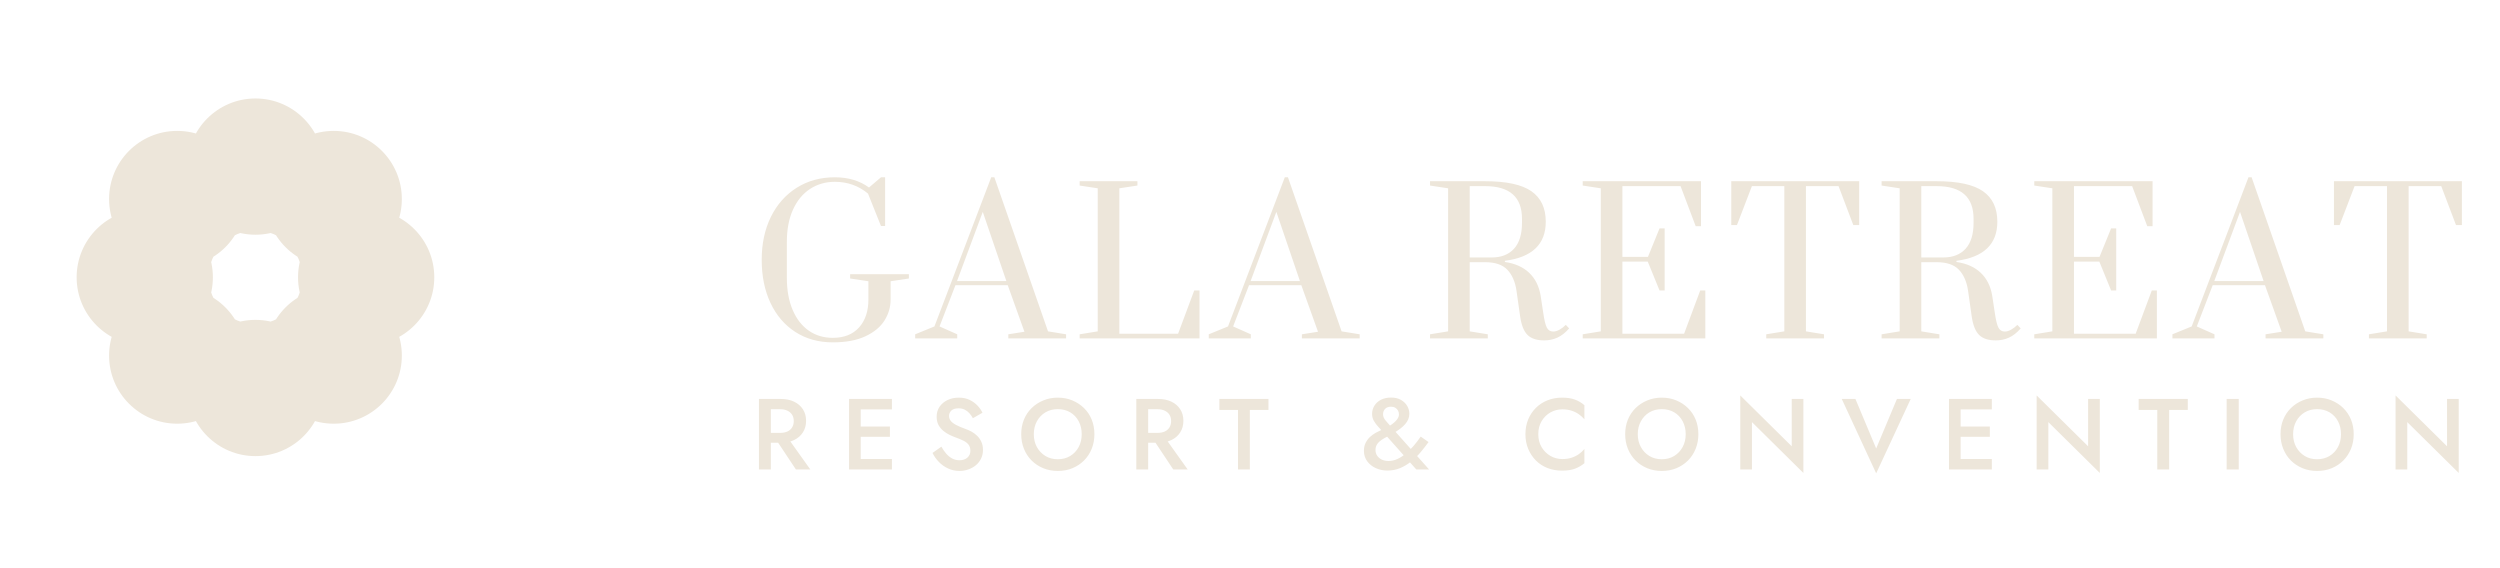
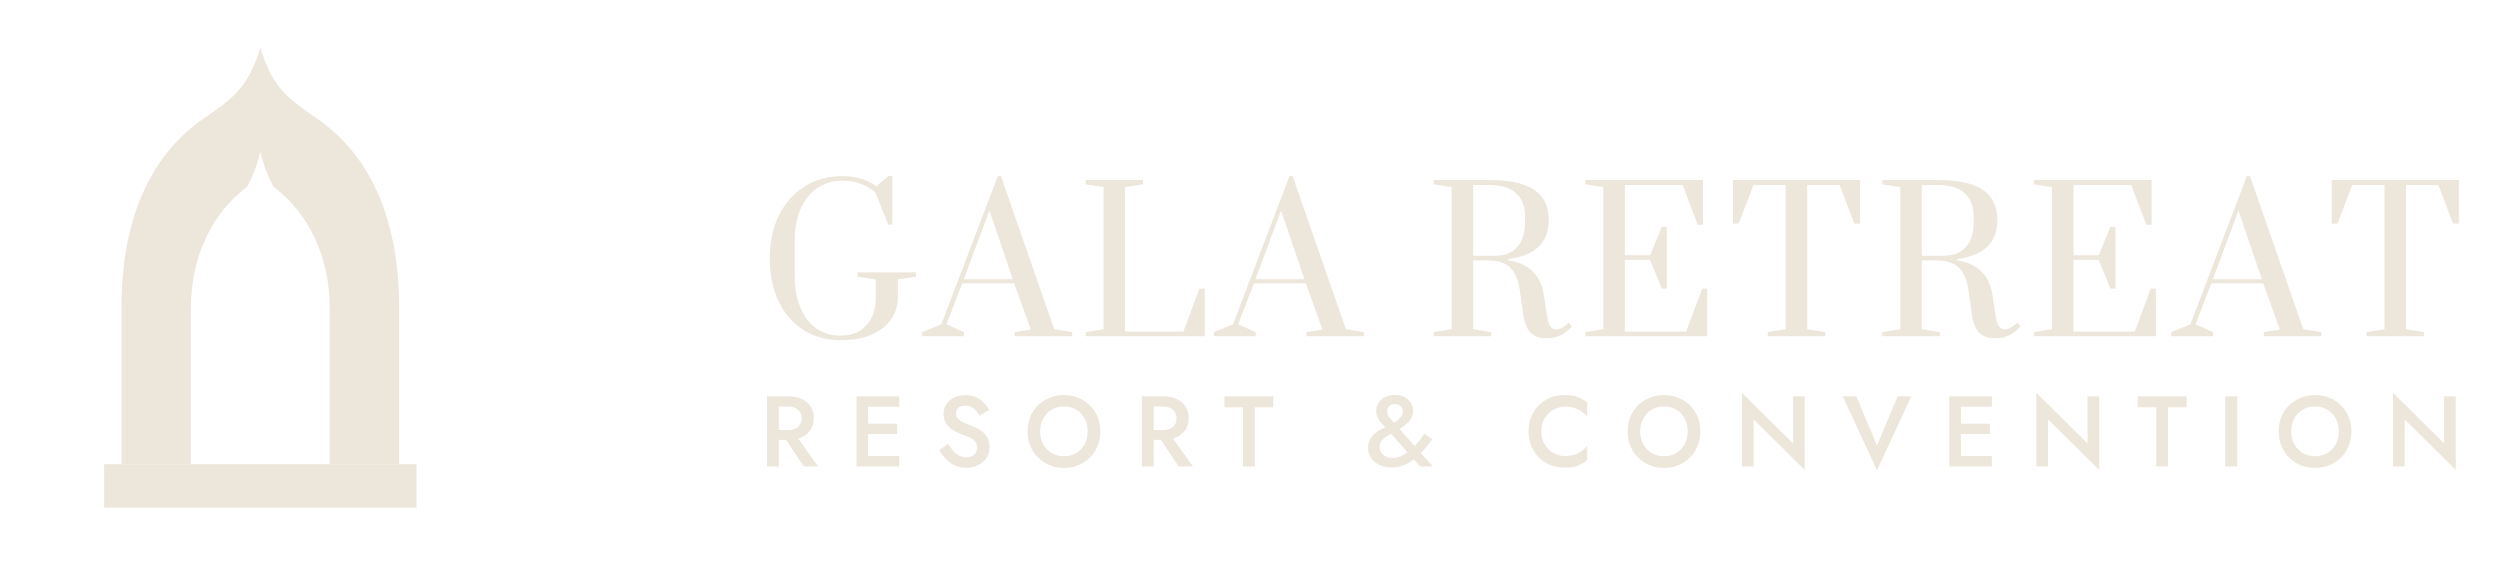
- <svg xmlns="http://www.w3.org/2000/svg" viewBox="0 0 458 104" width="458" height="104" role="img" aria-label="Gala Retreat, Resort and Convention">
-   <g transform="translate(0 4) scale(0.78)">
-     <path fill="#EDE6DA" d="M44.00 34 a16 16 0 1 0 32.00 0 a16 16 0 1 0 -32.00 0 Z M62.38 41.615 a16 16 0 1 0 32.00 0 a16 16 0 1 0 -32.00 0 Z M70.00 60 a16 16 0 1 0 32.00 0 a16 16 0 1 0 -32.00 0 Z M62.38 78.385 a16 16 0 1 0 32.00 0 a16 16 0 1 0 -32.00 0 Z M44.00 86 a16 16 0 1 0 32.00 0 a16 16 0 1 0 -32.00 0 Z M25.62 78.385 a16 16 0 1 0 32.00 0 a16 16 0 1 0 -32.00 0 Z M18.00 60 a16 16 0 1 0 32.00 0 a16 16 0 1 0 -32.00 0 Z M25.62 41.615 a16 16 0 1 0 32.00 0 a16 16 0 1 0 -32.00 0 Z M34.00 60 a26 26 0 1 0 52.00 0 a26 26 0 1 0 -52.00 0 Z M49.00 60 a11 11 0 1 1 22.00 0 a11 11 0 1 1 -22.00 0 Z" />
+ <svg xmlns="http://www.w3.org/2000/svg" viewBox="0 0 461 104" width="461" height="104" role="img" aria-label="Gala Retreat, Resort and Convention">
+   <g transform="translate(0 4) scale(0.8)">
+     <g transform="translate(0 8)" fill="#EDE6DA">
+       <path fill-rule="evenodd" d="M28 94 L28 58 C28 37 35 23 46 15 C53 10 57 8 60 -2 C63 8 67 10 74 15 C85 23 92 37 92 58 L92 94 Z M44 94 L44 58 C44 46 49 36 57 30 C58 28 59 26 60 22 C61 26 62 28 63 30 C71 36 76 46 76 58 L76 94 Z" />
+       <path d="M24 94 L96 94 L96 104 L24 104 Z" />
+     </g>
  </g>
-   <path transform="translate(137.6 62) scale(0.36)" d="M41.60 2Q30.70 2 22.50-3.30Q14.30-8.60 9.85-18.10Q5.40-27.60 5.40-40Q5.40-52.40 10.10-61.90Q14.80-71.40 23.25-76.70Q31.70-82 42.60-82Q52.90-82 60-76.80L66.10-82L68.20-82L68.20-57.20L66.10-57.20L59.50-73.70Q52.30-79.70 42.60-79.70Q35.60-79.70 30.05-76.10Q24.50-72.50 21.35-65.60Q18.20-58.70 18.20-49.20L18.20-30.90Q18.20-21.40 21.15-14.50Q24.10-7.60 29.35-3.95Q34.60-0.30 41.60-0.30Q50.20-0.30 54.95-5.60Q59.70-10.90 59.70-19.80L59.70-29.10L50.40-30.50L50.40-32.70L80.30-32.70L80.30-30.50L71-29.10L71-19.80Q71-14.10 67.90-9.15Q64.80-4.20 58.20-1.10Q51.60 2 41.60 2M104.90 0L83.50 0L83.50-2.10L93.30-6.10L122.20-82L123.80-82L151.10-3.60L160.30-2.10L160.30 0L130.90 0L130.90-2.10L139.10-3.40L130.60-27.10L104-27.10L95.90-6.10L104.90-2.10L104.90 0M117.90-64.40L104.80-29.20L129.90-29.20L117.90-64.40M228.20 0L167.20 0L167.20-2.10L176.40-3.60L176.40-76.40L167.20-77.80L167.20-80L196.60-80L196.60-77.80L187.40-76.40L187.40-2.40L217.30-2.40L225.50-24.40L228.20-24.40L228.20 0M254.30 0L232.90 0L232.90-2.10L242.70-6.10L271.60-82L273.20-82L300.50-3.60L309.70-2.10L309.70 0L280.30 0L280.30-2.10L288.50-3.40L280-27.10L253.40-27.10L245.30-6.10L254.30-2.10L254.30 0M267.30-64.40L254.20-29.20L279.30-29.20L267.30-64.40M403.60 1Q398 1 395.20-1.70Q392.40-4.40 391.40-10.90L389.50-24.30Q388.50-31.10 384.85-34.95Q381.20-38.80 373.50-38.80L365.70-38.80L365.70-3.60L374.90-2.10L374.90 0L345.50 0L345.50-2.10L354.70-3.60L354.70-76.40L345.50-77.80L345.50-80L373.50-80Q389.80-80 397.10-74.90Q404.40-69.80 404.40-59.40Q404.40-42.20 383.60-39.50L383.60-38.90Q391.30-37.80 395.95-33.40Q400.60-29 401.80-21.70L403.10-13.10Q403.90-7.50 404.95-5.50Q406-3.50 408.20-3.50Q409.70-3.50 411.40-4.45Q413.10-5.40 414.60-6.90L416.30-5.10Q413.40-1.80 410.30-0.40Q407.20 1 403.60 1M365.70-41.20L376.90-41.20Q384.20-41.20 388.25-45.65Q392.30-50.10 392.30-58.80L392.30-60.90Q392.30-77.50 373.50-77.50L365.70-77.50L365.70-41.20M485.60 0L423.20 0L423.20-2.10L432.40-3.60L432.40-76.40L423.20-77.80L423.20-80L483.40-80L483.40-57.10L480.70-57.10L473-77.50L443.40-77.50L443.40-41.50L456.40-41.50L462.30-56L464.90-56L464.90-24.40L462.30-24.40L456.30-39.10L443.40-39.10L443.40-2.40L474.80-2.40L483-24.40L485.60-24.40L485.60 0M546 0L516.60 0L516.60-2.10L525.80-3.60L525.80-77.50L509.30-77.50L501.70-57.70L498.80-57.70L498.80-80L563.90-80L563.90-57.70L560.90-57.70L553.40-77.50L536.80-77.50L536.80-3.60L546-2.10L546 0M633.40 1Q627.80 1 625-1.70Q622.20-4.40 621.20-10.90L619.30-24.30Q618.30-31.10 614.65-34.95Q611-38.80 603.30-38.80L595.50-38.80L595.50-3.60L604.70-2.10L604.70 0L575.30 0L575.30-2.10L584.50-3.60L584.50-76.40L575.30-77.80L575.30-80L603.30-80Q619.60-80 626.90-74.90Q634.20-69.80 634.20-59.40Q634.20-42.20 613.40-39.50L613.40-38.90Q621.10-37.80 625.75-33.40Q630.40-29 631.60-21.70L632.90-13.10Q633.70-7.50 634.75-5.50Q635.80-3.50 638-3.50Q639.50-3.50 641.20-4.45Q642.90-5.40 644.40-6.90L646.10-5.10Q643.20-1.80 640.10-0.40Q637 1 633.40 1M595.50-41.20L606.70-41.20Q614-41.20 618.05-45.65Q622.10-50.10 622.10-58.80L622.10-60.90Q622.10-77.50 603.30-77.50L595.50-77.50L595.50-41.20M715.40 0L653 0L653-2.10L662.20-3.60L662.20-76.40L653-77.80L653-80L713.20-80L713.20-57.10L710.50-57.10L702.80-77.50L673.20-77.50L673.20-41.50L686.20-41.50L692.10-56L694.70-56L694.70-24.40L692.10-24.40L686.10-39.10L673.20-39.10L673.20-2.40L704.60-2.40L712.80-24.40L715.40-24.40L715.40 0M744.70 0L723.30 0L723.30-2.10L733.10-6.10L762-82L763.60-82L790.90-3.60L800.10-2.10L800.10 0L770.70 0L770.70-2.10L778.90-3.40L770.40-27.10L743.80-27.10L735.70-6.10L744.70-2.10L744.70 0M757.70-64.40L744.60-29.20L769.70-29.20L757.70-64.40M852.70 0L823.30 0L823.30-2.10L832.50-3.60L832.50-77.50L816-77.50L808.40-57.70L805.50-57.70L805.50-80L870.60-80L870.60-57.70L867.60-57.70L860.10-77.50L843.50-77.50L843.50-3.60L852.70-2.10" fill="#EDE6DA" />
-   <path transform="translate(137.6 86) scale(0.7094)" d="M9.10-8.68L5.80-8.68L11.57 0L15.29 0L9.10-8.68M5.10-18.20L2.03-18.20L2.03 0L5.10 0L5.10-18.20M3.85-18.20L3.85-15.55L7.51-15.55Q8.58-15.55 9.36-15.18Q10.14-14.82 10.58-14.14Q11.02-13.47 11.02-12.48Q11.02-11.52 10.58-10.83Q10.14-10.14 9.36-9.79Q8.58-9.44 7.51-9.44L3.85-9.44L3.85-6.89L7.64-6.89Q9.65-6.89 11.10-7.59Q12.56-8.29 13.38-9.57Q14.20-10.84 14.20-12.56Q14.20-14.27 13.38-15.54Q12.56-16.80 11.10-17.50Q9.65-18.20 7.64-18.20L3.85-18.20M27.20-2.70L27.20 0L36.37 0L36.37-2.70L27.20-2.70M27.20-18.20L27.20-15.50L36.37-15.50L36.37-18.20L27.20-18.20M27.20-11.08L27.20-8.42L35.85-8.42L35.85-11.08L27.20-11.08M28.31-18.20L25.30-18.20L25.30 0L28.31 0L28.31-18.20M49.14-5.88L46.85-4.26Q47.45-3.02 48.48-1.95Q49.50-0.88 50.87-0.25Q52.23 0.39 53.82 0.39Q54.99 0.39 56.07 0.01Q57.15-0.36 58.01-1.05Q58.86-1.74 59.37-2.76Q59.88-3.77 59.88-5.04Q59.88-6.24 59.46-7.14Q59.05-8.03 58.38-8.68Q57.72-9.33 56.90-9.78Q56.08-10.22 55.25-10.50Q53.79-11.02 52.88-11.52Q51.97-12.01 51.54-12.57Q51.12-13.13 51.12-13.83Q51.12-14.61 51.71-15.20Q52.31-15.78 53.59-15.78Q54.50-15.78 55.18-15.43Q55.87-15.08 56.39-14.50Q56.91-13.91 57.28-13.23L59.75-14.64Q59.31-15.60 58.47-16.48Q57.64-17.37 56.45-17.95Q55.25-18.54 53.64-18.54Q52-18.54 50.71-17.91Q49.43-17.29 48.67-16.19Q47.92-15.08 47.92-13.62Q47.92-12.35 48.41-11.45Q48.91-10.56 49.66-9.95Q50.41-9.33 51.25-8.93Q52.08-8.53 52.75-8.29Q53.90-7.88 54.78-7.45Q55.67-7.02 56.15-6.41Q56.63-5.80 56.63-4.81Q56.63-3.72 55.85-3.04Q55.07-2.37 53.82-2.37Q52.81-2.37 51.96-2.81Q51.12-3.25 50.43-4.03Q49.74-4.81 49.14-5.88M73.01-9.10Q73.01-10.97 73.81-12.44Q74.62-13.91 76.01-14.74Q77.40-15.57 79.20-15.57Q81.04-15.57 82.43-14.74Q83.82-13.91 84.60-12.44Q85.38-10.97 85.38-9.10Q85.38-7.23 84.59-5.77Q83.80-4.32 82.41-3.47Q81.02-2.63 79.20-2.63Q77.40-2.63 76.01-3.47Q74.62-4.32 73.81-5.77Q73.01-7.23 73.01-9.10M69.76-9.10Q69.76-7.07 70.46-5.33Q71.16-3.59 72.44-2.31Q73.71-1.04 75.44-0.32Q77.17 0.39 79.20 0.39Q81.28 0.39 82.99-0.32Q84.71-1.04 85.98-2.31Q87.26-3.59 87.96-5.33Q88.66-7.07 88.66-9.10Q88.66-11.15 87.96-12.87Q87.26-14.59 85.97-15.85Q84.68-17.11 82.97-17.82Q81.25-18.54 79.20-18.54Q77.19-18.54 75.47-17.82Q73.74-17.11 72.45-15.85Q71.16-14.59 70.46-12.87Q69.76-11.15 69.76-9.10M106.55-8.68L103.25-8.68L109.02 0L112.74 0L106.55-8.68M102.54-18.20L99.48-18.20L99.48 0L102.54 0L102.54-18.20M101.30-18.20L101.30-15.55L104.96-15.55Q106.03-15.55 106.81-15.18Q107.59-14.82 108.03-14.14Q108.47-13.47 108.47-12.48Q108.47-11.52 108.03-10.83Q107.59-10.14 106.81-9.79Q106.03-9.44 104.96-9.44L101.30-9.44L101.30-6.89L105.09-6.89Q107.09-6.89 108.55-7.59Q110.01-8.29 110.82-9.57Q111.64-10.84 111.64-12.56Q111.64-14.27 110.82-15.54Q110.01-16.80 108.55-17.50Q107.09-18.20 105.09-18.20L101.30-18.20M120.93-18.20L120.93-15.37L125.74-15.37L125.74 0L128.80 0L128.80-15.37L133.61-15.37L133.61-18.20L120.93-18.20M163.02-9.85L171.78 0L175.08 0L165.46-10.79Q164.58-11.80 163.89-12.60Q163.20-13.39 163.20-14.22Q163.20-15.08 163.73-15.64Q164.27-16.20 165.26-16.20Q165.91-16.20 166.36-15.93Q166.82-15.65 167.06-15.21Q167.31-14.77 167.31-14.20Q167.31-13.39 166.49-12.52Q165.67-11.65 164.22-10.87Q163.70-10.61 162.93-10.27Q162.16-9.93 161.34-9.48Q160.52-9.02 159.83-8.39Q159.15-7.75 158.70-6.86Q158.26-5.98 158.26-4.81Q158.26-3.25 159.12-2.09Q159.98-0.94 161.36-0.32Q162.73 0.29 164.32 0.29Q166.11 0.29 167.65-0.36Q169.18-1.01 170.48-2.07Q171.78-3.12 172.89-4.43Q173.99-5.75 174.95-7.07L172.93-8.48Q172.07-7.23 171.11-6.10Q170.14-4.97 169.09-4.10Q168.04-3.22 166.92-2.70Q165.80-2.18 164.61-2.18Q163.62-2.18 162.86-2.55Q162.11-2.91 161.68-3.55Q161.25-4.19 161.25-5.02Q161.25-5.93 161.71-6.57Q162.16-7.20 162.88-7.67Q163.59-8.14 164.40-8.53Q165.20-8.92 165.91-9.36Q166.89-9.96 167.65-10.53Q168.40-11.10 168.92-11.70Q169.44-12.30 169.71-12.95Q169.99-13.60 169.99-14.35Q169.99-15.44 169.44-16.39Q168.90-17.34 167.84-17.95Q166.79-18.56 165.28-18.56Q163.80-18.56 162.69-18.01Q161.59-17.45 160.98-16.48Q160.37-15.52 160.37-14.33Q160.37-13.36 160.82-12.56Q161.28-11.75 161.90-11.09Q162.53-10.43 163.02-9.85M203.29-9.10Q203.29-11.05 204.16-12.49Q205.04-13.94 206.44-14.73Q207.84-15.52 209.51-15.52Q210.81-15.52 211.86-15.18Q212.91-14.85 213.75-14.26Q214.58-13.68 215.20-12.95L215.20-16.59Q214.08-17.55 212.74-18.04Q211.41-18.54 209.40-18.54Q207.40-18.54 205.67-17.85Q203.94-17.16 202.67-15.90Q201.40-14.64 200.68-12.91Q199.97-11.18 199.97-9.10Q199.97-7.05 200.68-5.32Q201.40-3.59 202.67-2.31Q203.94-1.04 205.67-0.36Q207.40 0.31 209.40 0.31Q211.41 0.31 212.74-0.18Q214.08-0.68 215.20-1.61L215.20-5.28Q214.58-4.52 213.75-3.94Q212.91-3.35 211.86-3.02Q210.81-2.68 209.51-2.68Q207.84-2.68 206.44-3.48Q205.04-4.29 204.16-5.73Q203.29-7.18 203.29-9.10M228.98-9.10Q228.98-10.97 229.79-12.44Q230.59-13.91 231.98-14.74Q233.38-15.57 235.17-15.57Q237.02-15.57 238.41-14.74Q239.80-13.91 240.58-12.44Q241.36-10.97 241.36-9.10Q241.36-7.23 240.56-5.77Q239.77-4.32 238.38-3.47Q236.99-2.63 235.17-2.63Q233.38-2.63 231.98-3.47Q230.59-4.32 229.79-5.77Q228.98-7.23 228.98-9.10M225.73-9.10Q225.73-7.07 226.43-5.33Q227.14-3.59 228.41-2.31Q229.68-1.04 231.41-0.32Q233.14 0.39 235.17 0.39Q237.25 0.39 238.97-0.32Q240.68-1.04 241.96-2.31Q243.23-3.59 243.93-5.33Q244.63-7.07 244.63-9.10Q244.63-11.15 243.93-12.87Q243.23-14.59 241.94-15.85Q240.66-17.11 238.94-17.82Q237.22-18.54 235.17-18.54Q233.17-18.54 231.44-17.82Q229.71-17.11 228.42-15.85Q227.14-14.59 226.43-12.87Q225.73-11.15 225.73-9.10M271.75-18.20L268.74-18.20L268.74-5.98L255.45-19.11L255.45 0L258.47 0L258.47-12.22L271.75 0.91L271.75-18.20M295.91-18.20L290.55-5.41L285.19-18.20L281.66-18.20L290.55 1.01L299.47-18.20L295.91-18.20M311.25-2.70L311.25 0L320.42 0L320.42-2.70L311.25-2.70M311.25-18.20L311.25-15.50L320.42-15.50L320.42-18.20L311.25-18.20M311.25-11.08L311.25-8.42L319.90-8.42L319.90-11.08L311.25-11.08M312.36-18.20L309.35-18.20L309.35 0L312.36 0L312.36-18.20M348.30-18.20L345.28-18.20L345.28-5.98L331.99-19.11L331.99 0L335.01 0L335.01-12.22L348.30 0.91L348.30-18.20M358.33-18.20L358.33-15.37L363.14-15.37L363.14 0L366.21 0L366.21-15.37L371.02-15.37L371.02-18.20L358.33-18.20M384.18-18.20L381.06-18.20L381.06 0L384.18 0L384.18-18.20M398.22-9.10Q398.22-10.97 399.02-12.44Q399.83-13.91 401.22-14.74Q402.61-15.57 404.40-15.57Q406.25-15.57 407.64-14.74Q409.03-13.91 409.81-12.44Q410.59-10.97 410.59-9.10Q410.59-7.23 409.80-5.77Q409.01-4.32 407.62-3.47Q406.22-2.63 404.40-2.63Q402.61-2.63 401.22-3.47Q399.83-4.32 399.02-5.77Q398.22-7.23 398.22-9.10M394.97-9.10Q394.97-7.07 395.67-5.33Q396.37-3.59 397.64-2.31Q398.92-1.04 400.65-0.32Q402.38 0.39 404.40 0.39Q406.48 0.39 408.20-0.32Q409.92-1.04 411.19-2.31Q412.46-3.59 413.17-5.33Q413.87-7.07 413.87-9.10Q413.87-11.15 413.17-12.87Q412.46-14.59 411.18-15.85Q409.89-17.11 408.17-17.82Q406.46-18.54 404.40-18.54Q402.40-18.54 400.67-17.82Q398.94-17.11 397.66-15.85Q396.37-14.59 395.67-12.87Q394.97-11.15 394.97-9.10M440.99-18.20L437.97-18.20L437.97-5.98L424.68-19.11L424.68 0L427.70 0L427.70-12.22L440.99 0.91" fill="#EDE6DA" />
+   <path transform="translate(140.0 62) scale(0.36)" d="M41.60 2Q30.70 2 22.50-3.30Q14.30-8.60 9.85-18.10Q5.40-27.60 5.40-40Q5.40-52.40 10.10-61.90Q14.80-71.40 23.25-76.70Q31.70-82 42.60-82Q52.90-82 60-76.80L66.10-82L68.20-82L68.20-57.20L66.10-57.20L59.50-73.70Q52.30-79.70 42.60-79.70Q35.60-79.70 30.05-76.10Q24.50-72.50 21.35-65.60Q18.20-58.70 18.20-49.20L18.20-30.90Q18.20-21.40 21.15-14.50Q24.10-7.60 29.35-3.95Q34.60-0.30 41.60-0.30Q50.20-0.30 54.95-5.60Q59.70-10.90 59.70-19.80L59.70-29.10L50.40-30.50L50.40-32.70L80.30-32.70L80.30-30.50L71-29.10L71-19.80Q71-14.10 67.90-9.15Q64.80-4.20 58.20-1.10Q51.60 2 41.60 2M104.90 0L83.50 0L83.50-2.10L93.30-6.10L122.20-82L123.80-82L151.10-3.60L160.30-2.10L160.30 0L130.90 0L130.90-2.10L139.10-3.40L130.60-27.10L104-27.10L95.90-6.10L104.90-2.10L104.90 0M117.90-64.40L104.80-29.20L129.90-29.20L117.90-64.40M228.20 0L167.20 0L167.20-2.10L176.40-3.60L176.40-76.40L167.20-77.80L167.20-80L196.60-80L196.60-77.80L187.40-76.40L187.40-2.40L217.30-2.40L225.50-24.40L228.20-24.40L228.20 0M254.30 0L232.90 0L232.90-2.10L242.70-6.10L271.60-82L273.20-82L300.50-3.60L309.70-2.10L309.70 0L280.30 0L280.30-2.10L288.50-3.40L280-27.10L253.40-27.10L245.30-6.10L254.30-2.10L254.30 0M267.30-64.40L254.20-29.20L279.30-29.20L267.30-64.40M403.60 1Q398 1 395.20-1.70Q392.40-4.40 391.40-10.90L389.50-24.30Q388.50-31.10 384.85-34.95Q381.20-38.80 373.50-38.80L365.70-38.80L365.70-3.60L374.90-2.10L374.90 0L345.50 0L345.50-2.10L354.70-3.60L354.70-76.40L345.50-77.80L345.50-80L373.50-80Q389.80-80 397.10-74.90Q404.40-69.80 404.40-59.40Q404.40-42.20 383.60-39.50L383.60-38.90Q391.30-37.80 395.95-33.40Q400.60-29 401.80-21.70L403.10-13.10Q403.90-7.50 404.95-5.50Q406-3.50 408.20-3.50Q409.70-3.50 411.40-4.45Q413.10-5.40 414.60-6.90L416.30-5.10Q413.40-1.80 410.30-0.40Q407.20 1 403.60 1M365.70-41.20L376.90-41.20Q384.20-41.20 388.25-45.65Q392.30-50.10 392.30-58.80L392.30-60.90Q392.30-77.50 373.50-77.50L365.70-77.50L365.70-41.20M485.60 0L423.20 0L423.20-2.10L432.40-3.60L432.40-76.40L423.20-77.80L423.20-80L483.40-80L483.40-57.10L480.70-57.10L473-77.50L443.40-77.50L443.40-41.50L456.40-41.50L462.30-56L464.90-56L464.90-24.40L462.30-24.40L456.30-39.10L443.40-39.10L443.40-2.40L474.80-2.40L483-24.40L485.60-24.40L485.60 0M546 0L516.60 0L516.60-2.10L525.80-3.60L525.80-77.50L509.30-77.50L501.70-57.70L498.80-57.70L498.80-80L563.90-80L563.90-57.70L560.90-57.70L553.40-77.50L536.80-77.50L536.80-3.60L546-2.10L546 0M633.40 1Q627.80 1 625-1.70Q622.20-4.40 621.20-10.90L619.30-24.30Q618.30-31.10 614.65-34.95Q611-38.80 603.30-38.80L595.50-38.80L595.50-3.60L604.70-2.10L604.70 0L575.30 0L575.30-2.10L584.50-3.60L584.50-76.40L575.30-77.80L575.30-80L603.30-80Q619.60-80 626.90-74.90Q634.20-69.80 634.20-59.40Q634.20-42.20 613.40-39.50L613.40-38.90Q621.10-37.80 625.75-33.40Q630.40-29 631.60-21.70L632.90-13.10Q633.70-7.50 634.75-5.50Q635.80-3.50 638-3.50Q639.50-3.50 641.20-4.45Q642.90-5.40 644.40-6.90L646.10-5.10Q643.20-1.80 640.10-0.40Q637 1 633.40 1M595.50-41.20L606.70-41.20Q614-41.20 618.05-45.65Q622.10-50.10 622.10-58.80L622.10-60.90Q622.10-77.50 603.30-77.50L595.50-77.50L595.50-41.20M715.40 0L653 0L653-2.10L662.20-3.60L662.20-76.40L653-77.80L653-80L713.20-80L713.20-57.10L710.50-57.10L702.80-77.50L673.20-77.50L673.20-41.50L686.20-41.50L692.10-56L694.70-56L694.70-24.40L692.10-24.40L686.10-39.10L673.20-39.10L673.20-2.40L704.60-2.40L712.80-24.40L715.40-24.40L715.40 0M744.70 0L723.30 0L723.30-2.10L733.10-6.10L762-82L763.60-82L790.90-3.60L800.10-2.10L800.10 0L770.70 0L770.70-2.10L778.90-3.40L770.40-27.10L743.80-27.10L735.70-6.10L744.70-2.10L744.70 0M757.70-64.40L744.60-29.20L769.70-29.20L757.70-64.40M852.70 0L823.30 0L823.30-2.10L832.50-3.60L832.50-77.50L816-77.50L808.40-57.70L805.50-57.70L805.50-80L870.60-80L870.60-57.70L867.60-57.70L860.10-77.50L843.50-77.50L843.50-3.60L852.70-2.10" fill="#EDE6DA" />
+   <path transform="translate(140.0 86) scale(0.7094)" d="M9.10-8.68L5.80-8.68L11.57 0L15.29 0L9.10-8.68M5.10-18.20L2.03-18.20L2.03 0L5.10 0L5.10-18.20M3.85-18.20L3.85-15.55L7.51-15.55Q8.58-15.55 9.36-15.18Q10.14-14.82 10.58-14.14Q11.02-13.47 11.02-12.48Q11.02-11.52 10.58-10.83Q10.14-10.14 9.36-9.79Q8.58-9.44 7.51-9.44L3.85-9.44L3.85-6.89L7.64-6.89Q9.65-6.89 11.10-7.59Q12.56-8.29 13.38-9.57Q14.20-10.84 14.20-12.56Q14.20-14.27 13.38-15.54Q12.56-16.80 11.10-17.50Q9.65-18.20 7.64-18.20L3.85-18.20M27.20-2.70L27.20 0L36.37 0L36.37-2.70L27.20-2.70M27.20-18.20L27.20-15.50L36.37-15.50L36.37-18.20L27.20-18.20M27.20-11.08L27.20-8.42L35.85-8.42L35.85-11.08L27.20-11.08M28.31-18.20L25.30-18.20L25.30 0L28.31 0L28.31-18.20M49.14-5.88L46.85-4.26Q47.45-3.02 48.48-1.95Q49.50-0.88 50.87-0.25Q52.23 0.39 53.82 0.39Q54.99 0.39 56.07 0.01Q57.15-0.36 58.01-1.05Q58.86-1.74 59.37-2.76Q59.88-3.77 59.88-5.04Q59.88-6.24 59.46-7.14Q59.05-8.03 58.38-8.68Q57.72-9.33 56.90-9.78Q56.08-10.22 55.25-10.50Q53.79-11.02 52.88-11.52Q51.97-12.01 51.54-12.57Q51.12-13.13 51.12-13.83Q51.12-14.61 51.71-15.20Q52.31-15.78 53.59-15.78Q54.50-15.78 55.18-15.43Q55.87-15.08 56.39-14.50Q56.91-13.91 57.28-13.23L59.75-14.64Q59.31-15.60 58.47-16.48Q57.64-17.37 56.45-17.95Q55.25-18.54 53.64-18.54Q52-18.54 50.71-17.91Q49.43-17.29 48.67-16.19Q47.92-15.08 47.92-13.62Q47.92-12.35 48.41-11.45Q48.91-10.56 49.66-9.95Q50.41-9.33 51.25-8.93Q52.08-8.53 52.75-8.29Q53.90-7.88 54.78-7.45Q55.67-7.02 56.15-6.41Q56.63-5.80 56.63-4.81Q56.63-3.72 55.85-3.04Q55.07-2.37 53.82-2.37Q52.81-2.37 51.96-2.81Q51.12-3.25 50.43-4.03Q49.74-4.81 49.14-5.88M73.01-9.10Q73.01-10.97 73.81-12.44Q74.62-13.91 76.01-14.74Q77.40-15.57 79.20-15.57Q81.04-15.57 82.43-14.74Q83.82-13.91 84.60-12.44Q85.38-10.97 85.38-9.10Q85.38-7.23 84.59-5.77Q83.80-4.32 82.41-3.47Q81.02-2.63 79.20-2.63Q77.40-2.63 76.01-3.47Q74.62-4.32 73.81-5.77Q73.01-7.23 73.01-9.10M69.76-9.10Q69.76-7.07 70.46-5.33Q71.16-3.59 72.44-2.31Q73.71-1.04 75.44-0.32Q77.17 0.39 79.20 0.39Q81.28 0.39 82.99-0.32Q84.71-1.04 85.98-2.31Q87.26-3.59 87.96-5.33Q88.66-7.07 88.66-9.10Q88.66-11.15 87.96-12.87Q87.26-14.59 85.97-15.85Q84.68-17.11 82.97-17.82Q81.25-18.54 79.20-18.54Q77.19-18.54 75.47-17.82Q73.74-17.11 72.45-15.85Q71.16-14.59 70.46-12.87Q69.76-11.15 69.76-9.10M106.55-8.68L103.25-8.68L109.02 0L112.74 0L106.55-8.68M102.54-18.20L99.48-18.20L99.48 0L102.54 0L102.54-18.20M101.30-18.20L101.30-15.55L104.96-15.55Q106.03-15.55 106.81-15.18Q107.59-14.82 108.03-14.14Q108.47-13.47 108.47-12.48Q108.47-11.52 108.03-10.83Q107.59-10.14 106.81-9.79Q106.03-9.44 104.96-9.44L101.30-9.44L101.30-6.89L105.09-6.89Q107.09-6.89 108.55-7.59Q110.01-8.29 110.82-9.57Q111.64-10.84 111.64-12.56Q111.64-14.27 110.82-15.54Q110.01-16.80 108.55-17.50Q107.09-18.20 105.09-18.20L101.30-18.20M120.93-18.20L120.93-15.37L125.74-15.37L125.74 0L128.80 0L128.80-15.37L133.61-15.37L133.61-18.20L120.93-18.20M163.02-9.85L171.78 0L175.08 0L165.46-10.79Q164.58-11.80 163.89-12.60Q163.20-13.39 163.20-14.22Q163.20-15.08 163.73-15.64Q164.27-16.20 165.26-16.20Q165.91-16.20 166.36-15.93Q166.82-15.65 167.06-15.21Q167.31-14.77 167.31-14.20Q167.31-13.39 166.49-12.52Q165.67-11.65 164.22-10.87Q163.70-10.61 162.93-10.27Q162.16-9.93 161.34-9.48Q160.52-9.02 159.83-8.39Q159.15-7.75 158.70-6.86Q158.26-5.98 158.26-4.81Q158.26-3.25 159.12-2.09Q159.98-0.94 161.36-0.32Q162.73 0.29 164.32 0.29Q166.11 0.29 167.65-0.36Q169.18-1.01 170.48-2.07Q171.78-3.12 172.89-4.43Q173.99-5.75 174.95-7.07L172.93-8.48Q172.07-7.23 171.11-6.10Q170.14-4.97 169.09-4.10Q168.04-3.22 166.92-2.70Q165.80-2.18 164.61-2.18Q163.62-2.18 162.86-2.55Q162.11-2.91 161.68-3.55Q161.25-4.19 161.25-5.02Q161.25-5.93 161.71-6.57Q162.16-7.20 162.88-7.67Q163.59-8.14 164.40-8.53Q165.20-8.92 165.91-9.36Q166.89-9.96 167.65-10.53Q168.40-11.10 168.92-11.70Q169.44-12.30 169.71-12.95Q169.99-13.60 169.99-14.35Q169.99-15.44 169.44-16.39Q168.90-17.34 167.84-17.95Q166.79-18.56 165.28-18.56Q163.80-18.56 162.69-18.01Q161.59-17.45 160.98-16.48Q160.37-15.52 160.37-14.33Q160.37-13.36 160.82-12.56Q161.28-11.75 161.90-11.09Q162.53-10.43 163.02-9.85M203.29-9.10Q203.29-11.05 204.16-12.49Q205.04-13.94 206.44-14.73Q207.84-15.52 209.51-15.52Q210.81-15.52 211.86-15.18Q212.91-14.85 213.75-14.26Q214.58-13.68 215.20-12.95L215.20-16.59Q214.08-17.55 212.74-18.04Q211.41-18.54 209.40-18.54Q207.40-18.54 205.67-17.85Q203.94-17.16 202.67-15.90Q201.40-14.64 200.68-12.91Q199.97-11.18 199.97-9.10Q199.97-7.05 200.68-5.32Q201.40-3.59 202.67-2.31Q203.94-1.04 205.67-0.36Q207.40 0.31 209.40 0.31Q211.41 0.31 212.74-0.18Q214.08-0.68 215.20-1.61L215.20-5.28Q214.58-4.52 213.75-3.94Q212.91-3.35 211.86-3.02Q210.81-2.68 209.51-2.68Q207.84-2.68 206.44-3.48Q205.04-4.29 204.16-5.73Q203.29-7.18 203.29-9.10M228.98-9.10Q228.98-10.97 229.79-12.44Q230.59-13.91 231.98-14.74Q233.38-15.57 235.17-15.57Q237.02-15.57 238.41-14.74Q239.80-13.91 240.58-12.44Q241.36-10.97 241.36-9.10Q241.36-7.23 240.56-5.77Q239.77-4.32 238.38-3.47Q236.99-2.63 235.17-2.63Q233.38-2.63 231.98-3.47Q230.59-4.32 229.79-5.77Q228.98-7.23 228.98-9.10M225.73-9.10Q225.73-7.07 226.43-5.33Q227.14-3.59 228.41-2.31Q229.68-1.04 231.41-0.32Q233.14 0.39 235.17 0.39Q237.25 0.39 238.97-0.32Q240.68-1.04 241.96-2.31Q243.23-3.59 243.93-5.33Q244.63-7.07 244.63-9.10Q244.63-11.15 243.93-12.87Q243.23-14.59 241.94-15.85Q240.66-17.11 238.94-17.82Q237.22-18.54 235.17-18.54Q233.17-18.54 231.44-17.82Q229.71-17.11 228.42-15.85Q227.14-14.59 226.43-12.87Q225.73-11.15 225.73-9.10M271.75-18.20L268.74-18.20L268.74-5.98L255.45-19.11L255.45 0L258.47 0L258.47-12.22L271.75 0.91L271.75-18.20M295.91-18.20L290.55-5.41L285.19-18.20L281.66-18.20L290.55 1.01L299.47-18.20L295.91-18.20M311.25-2.70L311.25 0L320.42 0L320.42-2.70L311.25-2.70M311.25-18.20L311.25-15.50L320.42-15.50L320.42-18.20L311.25-18.20M311.25-11.08L311.25-8.42L319.90-8.42L319.90-11.08L311.25-11.08M312.36-18.20L309.35-18.20L309.35 0L312.36 0L312.36-18.20M348.30-18.20L345.28-18.20L345.28-5.98L331.99-19.11L331.99 0L335.01 0L335.01-12.22L348.30 0.91L348.30-18.20M358.33-18.20L358.33-15.37L363.14-15.37L363.14 0L366.21 0L366.21-15.37L371.02-15.37L371.02-18.20L358.33-18.20M384.18-18.20L381.06-18.20L381.06 0L384.18 0L384.18-18.20M398.22-9.10Q398.22-10.97 399.02-12.44Q399.83-13.91 401.22-14.74Q402.61-15.57 404.40-15.57Q406.25-15.57 407.64-14.74Q409.03-13.91 409.81-12.44Q410.59-10.97 410.59-9.10Q410.59-7.23 409.80-5.77Q409.01-4.32 407.62-3.47Q406.22-2.63 404.40-2.63Q402.61-2.63 401.22-3.47Q399.83-4.32 399.02-5.77Q398.22-7.23 398.22-9.10M394.97-9.10Q394.97-7.07 395.67-5.33Q396.37-3.59 397.64-2.31Q398.92-1.04 400.65-0.32Q402.38 0.39 404.40 0.39Q406.48 0.39 408.20-0.32Q409.92-1.04 411.19-2.31Q412.46-3.59 413.17-5.33Q413.87-7.07 413.87-9.10Q413.87-11.15 413.17-12.87Q412.46-14.59 411.18-15.85Q409.89-17.11 408.17-17.82Q406.46-18.54 404.40-18.54Q402.40-18.54 400.67-17.82Q398.94-17.11 397.66-15.85Q396.37-14.59 395.67-12.87Q394.97-11.15 394.97-9.10M440.99-18.20L437.97-18.20L437.97-5.98L424.68-19.11L424.68 0L427.70 0L427.70-12.22L440.99 0.91" fill="#EDE6DA" />
</svg>
